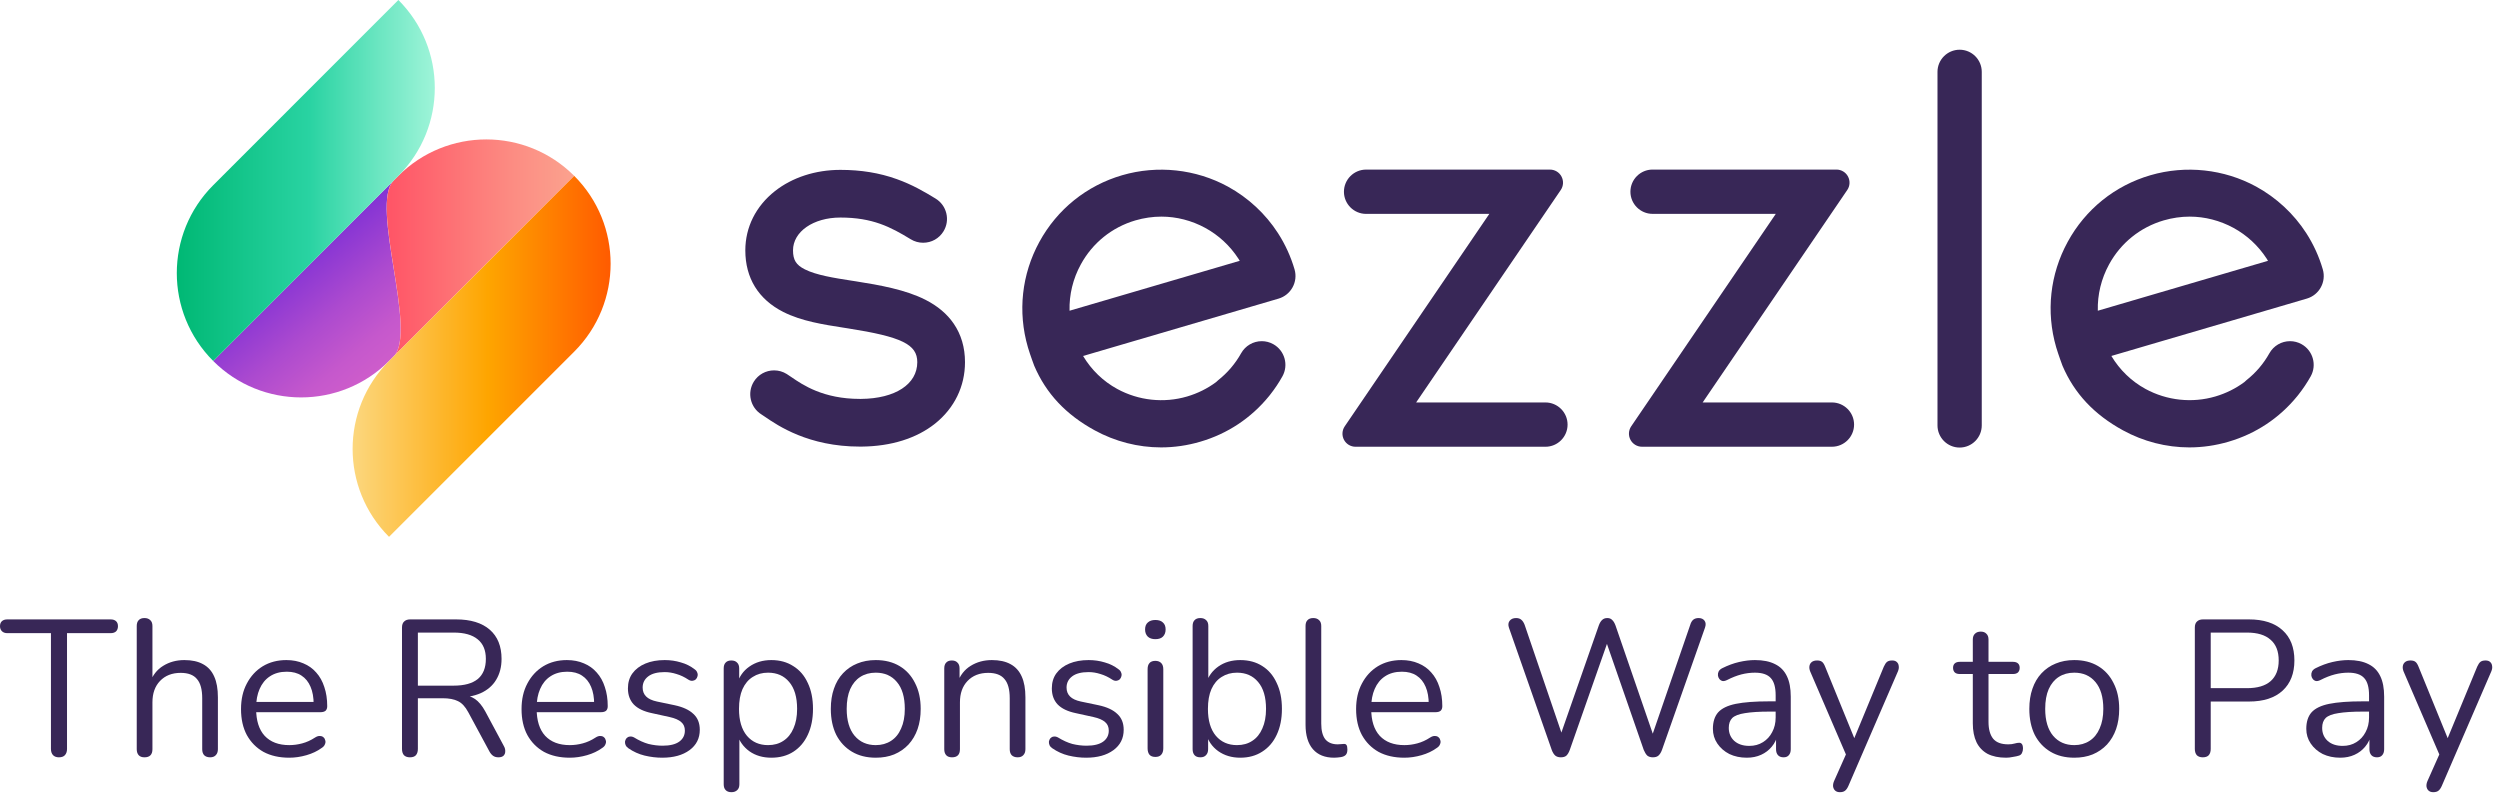
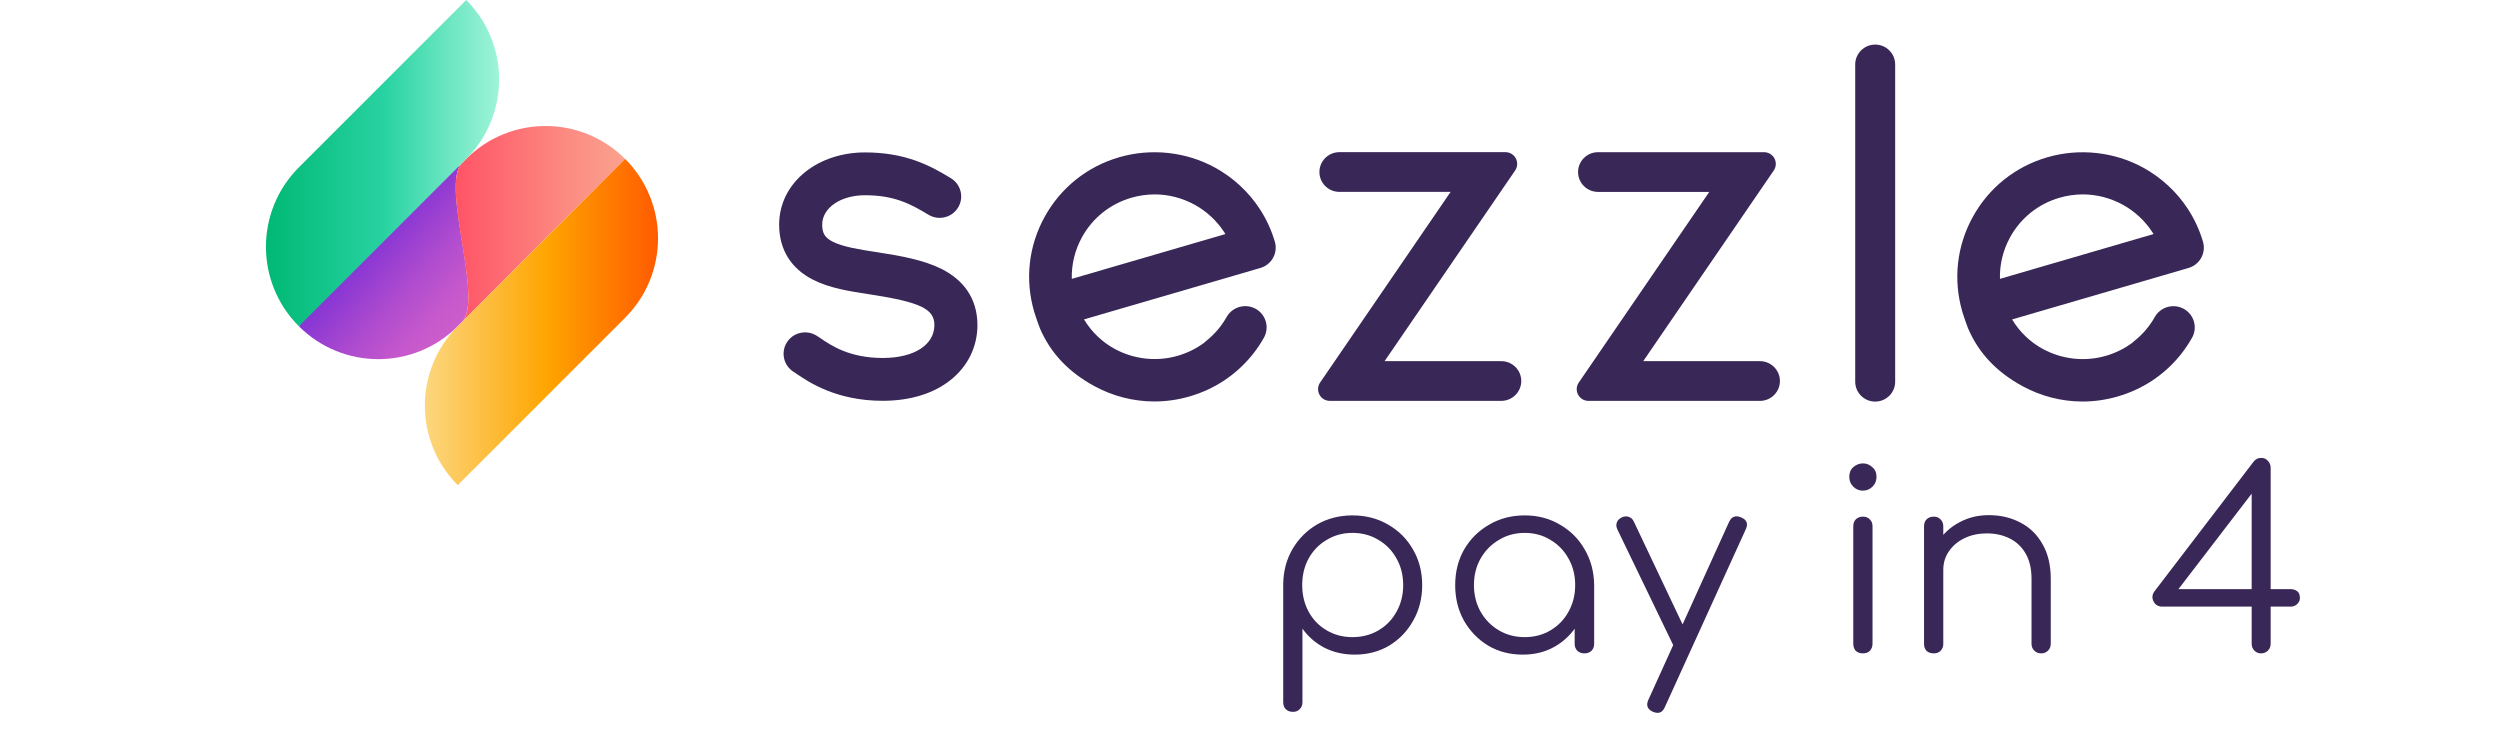
- <svg xmlns="http://www.w3.org/2000/svg" width="233" height="74" viewBox="0 0 233 74" fill="none">
-   <path d="M19.872 33.646C24.397 38.171 31.732 38.171 36.257 33.646L36.691 33.213C38.951 30.952 34.428 19.09 36.691 16.827L19.872 33.646Z" fill="url(#paint0_linear_101_615)" />
-   <path d="M37.128 16.39L36.695 16.823C34.434 19.084 38.957 30.946 36.695 33.207L53.514 16.388C51.251 14.125 48.286 12.994 45.322 12.994C42.355 12.996 39.389 14.127 37.128 16.39Z" fill="url(#paint1_linear_101_615)" />
-   <path d="M19.872 17.26C15.346 21.785 15.346 29.121 19.872 33.644L37.13 16.386C41.655 11.861 41.655 4.525 37.13 0L19.872 17.26Z" fill="url(#paint2_linear_101_615)" />
-   <path d="M36.257 33.646C31.732 38.171 31.732 45.507 36.257 50.032L53.516 32.774C58.041 28.25 58.041 20.913 53.516 16.39L36.257 33.646Z" fill="url(#paint3_linear_101_615)" />
-   <path d="M120.652 25.107C120.303 23.912 119.783 22.774 119.105 21.723C117.946 19.926 116.331 18.426 114.437 17.389C111.445 15.758 107.876 15.373 104.589 16.33C101.271 17.297 98.529 19.505 96.87 22.544C95.219 25.569 94.84 29.055 95.799 32.362L95.809 32.397C96.03 33.135 96.385 34.075 96.391 34.092C97.492 36.669 99.335 38.637 102.025 40.107C103.927 41.148 106.065 41.698 108.209 41.698C109.441 41.698 110.673 41.519 111.87 41.166C114.399 40.428 116.606 38.968 118.273 36.918L118.377 36.787C118.802 36.25 119.187 35.676 119.52 35.078C120.114 34.017 119.733 32.671 118.672 32.078C118.343 31.893 117.972 31.797 117.597 31.797C116.798 31.797 116.06 32.228 115.671 32.926C115.127 33.899 114.405 34.745 113.529 35.439C113.453 35.5 113.382 35.564 113.342 35.61C112.534 36.21 111.623 36.663 110.634 36.954C108.472 37.59 106.115 37.335 104.129 36.252C102.818 35.538 101.722 34.479 100.944 33.177L119.163 27.831C120.323 27.488 120.991 26.269 120.652 25.107ZM108.245 20.189C109.654 20.189 111.066 20.552 112.329 21.24C113.575 21.92 114.642 22.909 115.414 24.1C115.458 24.169 115.501 24.237 115.545 24.307L99.682 28.96C99.642 27.462 100.001 25.976 100.732 24.644C101.825 22.64 103.632 21.184 105.822 20.54C106.621 20.309 107.435 20.189 108.245 20.189Z" fill="#382757" />
-   <path d="M144.036 37.509H131.983L145.462 17.71C145.717 17.334 145.743 16.855 145.532 16.454C145.322 16.053 144.908 15.806 144.455 15.806H127.319C126.182 15.806 125.255 16.733 125.255 17.87C125.255 19.007 126.182 19.934 127.319 19.934H138.805L125.329 39.734C125.074 40.109 125.048 40.59 125.259 40.989C125.47 41.389 125.883 41.637 126.336 41.637H144.036C145.173 41.637 146.098 40.713 146.098 39.573C146.098 38.436 145.173 37.509 144.036 37.509Z" fill="#382757" />
-   <path d="M170.738 37.509H158.687L172.164 17.71C172.419 17.337 172.447 16.855 172.234 16.452C172.023 16.053 171.608 15.804 171.157 15.804H154.019C152.882 15.804 151.955 16.731 151.955 17.868C151.955 19.005 152.88 19.932 154.019 19.932H165.504L152.029 39.732C151.776 40.107 151.748 40.588 151.959 40.988C152.172 41.387 152.583 41.636 153.036 41.636H170.736C171.873 41.636 172.8 40.711 172.8 39.571C172.802 38.436 171.875 37.509 170.738 37.509Z" fill="#382757" />
-   <path d="M182.638 4.634C181.501 4.634 180.574 5.56 180.574 6.698V39.648C180.574 40.785 181.499 41.712 182.638 41.712C183.776 41.712 184.7 40.785 184.7 39.648V6.698C184.7 5.558 183.776 4.634 182.638 4.634Z" fill="#382757" />
-   <path d="M216.485 25.107C216.138 23.914 215.619 22.776 214.941 21.723C213.781 19.926 212.167 18.426 210.273 17.389C207.28 15.758 203.712 15.373 200.424 16.33C197.107 17.297 194.365 19.505 192.708 22.544C191.057 25.569 190.676 29.053 191.635 32.362L191.645 32.397C191.865 33.131 192.22 34.073 192.226 34.092C193.328 36.669 195.171 38.635 197.861 40.107C199.76 41.148 201.901 41.698 204.045 41.698C205.276 41.698 206.508 41.519 207.706 41.166C210.235 40.428 212.441 38.966 214.106 36.92L214.215 36.783C214.64 36.244 215.023 35.672 215.356 35.078C215.95 34.017 215.568 32.671 214.507 32.078C214.178 31.893 213.807 31.797 213.432 31.797C212.634 31.797 211.896 32.228 211.507 32.926C210.961 33.901 210.241 34.745 209.364 35.437C209.286 35.498 209.216 35.564 209.178 35.608C208.369 36.208 207.459 36.661 206.468 36.952C204.308 37.586 201.951 37.333 199.963 36.25C198.651 35.534 197.556 34.475 196.778 33.175L214.997 27.829C216.158 27.488 216.824 26.269 216.485 25.107ZM204.081 20.189C205.489 20.189 206.901 20.552 208.165 21.24C209.411 21.92 210.478 22.909 211.25 24.1C211.294 24.169 211.336 24.237 211.378 24.307L195.516 28.96C195.476 27.462 195.837 25.976 196.565 24.644C197.658 22.64 199.465 21.184 201.658 20.54C202.454 20.309 203.271 20.189 204.081 20.189Z" fill="#382757" />
-   <path d="M88.885 30.162C88.273 29.265 87.389 28.519 86.259 27.944C84.412 27.003 82.017 26.573 79.722 26.212L79.357 26.156C77.744 25.906 76.078 25.645 75.008 25.103C74.198 24.694 73.909 24.231 73.909 23.332C73.909 21.589 75.807 20.275 78.322 20.275C81.325 20.275 83 21.152 84.879 22.299C85.228 22.512 85.629 22.624 86.035 22.624C86.817 22.624 87.527 22.227 87.934 21.561C88.243 21.055 88.337 20.458 88.197 19.88C88.056 19.302 87.701 18.815 87.194 18.506C86.153 17.87 85.016 17.206 83.579 16.693C81.963 16.113 80.244 15.832 78.322 15.832C76.005 15.832 73.839 16.536 72.22 17.814C70.443 19.218 69.464 21.178 69.464 23.334C69.464 25.918 70.688 27.901 73.001 29.073C74.702 29.933 76.722 30.246 78.673 30.549L79.032 30.605C84.041 31.392 85.491 32.096 85.491 33.755C85.491 35.809 83.435 37.152 80.254 37.178H80.139C76.725 37.178 74.81 35.867 73.783 35.163C73.612 35.046 73.466 34.946 73.322 34.856C72.969 34.635 72.561 34.519 72.146 34.519C71.374 34.519 70.668 34.91 70.259 35.564C69.611 36.605 69.928 37.979 70.969 38.627C71.025 38.663 71.113 38.723 71.211 38.789L71.272 38.829C72.491 39.666 75.35 41.623 80.141 41.623H80.294C83.056 41.599 85.429 40.855 87.158 39.473C88.951 38.037 89.938 36.007 89.938 33.755C89.938 32.391 89.585 31.183 88.885 30.162Z" fill="#382757" />
-   <path d="M5.488 70.582C5.259 70.582 5.079 70.516 4.946 70.383C4.814 70.239 4.748 70.046 4.748 69.806V59.01H0.686C0.469 59.01 0.301 58.95 0.181 58.83C0.06 58.709 0 58.553 0 58.36C0 58.156 0.06 57.999 0.181 57.891C0.301 57.782 0.469 57.728 0.686 57.728H10.308C10.525 57.728 10.693 57.782 10.813 57.891C10.934 57.999 10.994 58.156 10.994 58.36C10.994 58.565 10.934 58.727 10.813 58.848C10.693 58.956 10.525 59.01 10.308 59.01H6.246V69.806C6.246 70.046 6.18 70.239 6.048 70.383C5.927 70.516 5.741 70.582 5.488 70.582Z" fill="#382757" />
-   <path d="M13.466 70.582C13.226 70.582 13.045 70.516 12.925 70.383C12.805 70.251 12.744 70.064 12.744 69.824V58.342C12.744 58.101 12.805 57.921 12.925 57.801C13.045 57.668 13.226 57.602 13.466 57.602C13.695 57.602 13.876 57.668 14.008 57.801C14.14 57.921 14.207 58.101 14.207 58.342V63.632H13.972C14.225 62.934 14.634 62.41 15.2 62.061C15.777 61.7 16.439 61.519 17.185 61.519C17.883 61.519 18.461 61.646 18.918 61.898C19.388 62.151 19.737 62.536 19.965 63.054C20.194 63.559 20.308 64.203 20.308 64.986V69.824C20.308 70.064 20.242 70.251 20.11 70.383C19.989 70.516 19.815 70.582 19.586 70.582C19.346 70.582 19.159 70.516 19.027 70.383C18.906 70.251 18.846 70.064 18.846 69.824V65.076C18.846 64.257 18.684 63.662 18.359 63.289C18.046 62.904 17.54 62.711 16.842 62.711C16.036 62.711 15.392 62.964 14.911 63.469C14.441 63.962 14.207 64.624 14.207 65.455V69.824C14.207 70.329 13.96 70.582 13.466 70.582Z" fill="#382757" />
-   <path d="M26.958 70.618C26.032 70.618 25.231 70.437 24.557 70.076C23.895 69.703 23.378 69.18 23.005 68.506C22.644 67.832 22.463 67.025 22.463 66.087C22.463 65.172 22.644 64.378 23.005 63.704C23.366 63.018 23.859 62.482 24.485 62.097C25.123 61.712 25.857 61.519 26.688 61.519C27.277 61.519 27.807 61.622 28.276 61.826C28.745 62.019 29.143 62.302 29.468 62.675C29.805 63.048 30.057 63.499 30.226 64.029C30.406 64.558 30.497 65.154 30.497 65.816C30.497 66.008 30.442 66.153 30.334 66.249C30.226 66.334 30.069 66.376 29.865 66.376H23.582V65.419H29.522L29.233 65.653C29.233 65.004 29.137 64.456 28.944 64.011C28.752 63.553 28.469 63.204 28.096 62.964C27.735 62.723 27.277 62.603 26.724 62.603C26.11 62.603 25.586 62.747 25.153 63.036C24.732 63.313 24.413 63.704 24.196 64.209C23.98 64.703 23.871 65.28 23.871 65.942V66.051C23.871 67.158 24.136 68 24.666 68.578C25.207 69.156 25.971 69.445 26.958 69.445C27.367 69.445 27.771 69.39 28.168 69.282C28.577 69.174 28.974 68.993 29.359 68.74C29.528 68.632 29.678 68.584 29.811 68.596C29.955 68.596 30.069 68.638 30.154 68.722C30.238 68.795 30.292 68.891 30.316 69.011C30.352 69.12 30.34 69.24 30.28 69.372C30.232 69.505 30.13 69.619 29.973 69.715C29.576 70.004 29.107 70.227 28.565 70.383C28.023 70.54 27.488 70.618 26.958 70.618Z" fill="#382757" />
-   <path d="M38.206 70.582C37.965 70.582 37.779 70.516 37.646 70.383C37.526 70.239 37.466 70.046 37.466 69.806V58.487C37.466 58.234 37.532 58.047 37.664 57.927C37.797 57.795 37.983 57.728 38.224 57.728H42.502C43.862 57.728 44.909 58.047 45.644 58.685C46.378 59.323 46.745 60.232 46.745 61.411C46.745 62.157 46.576 62.807 46.239 63.361C45.914 63.902 45.433 64.318 44.795 64.606C44.157 64.883 43.393 65.022 42.502 65.022L42.683 64.787H43.044C43.513 64.787 43.922 64.907 44.272 65.148C44.62 65.389 44.939 65.774 45.228 66.303L46.961 69.535C47.058 69.703 47.1 69.872 47.088 70.04C47.088 70.197 47.033 70.329 46.925 70.437C46.817 70.534 46.66 70.582 46.456 70.582C46.251 70.582 46.083 70.534 45.95 70.437C45.818 70.341 45.704 70.203 45.607 70.022L43.64 66.376C43.363 65.858 43.044 65.515 42.683 65.347C42.322 65.166 41.846 65.076 41.257 65.076H38.946V69.806C38.946 70.046 38.886 70.239 38.765 70.383C38.645 70.516 38.459 70.582 38.206 70.582ZM38.946 63.902H42.286C43.273 63.902 44.019 63.698 44.524 63.289C45.03 62.867 45.282 62.242 45.282 61.411C45.282 60.605 45.03 59.997 44.524 59.588C44.019 59.167 43.273 58.956 42.286 58.956H38.946V63.902Z" fill="#382757" />
-   <path d="M53.103 70.618C52.176 70.618 51.376 70.437 50.702 70.076C50.04 69.703 49.522 69.18 49.149 68.506C48.788 67.832 48.608 67.025 48.608 66.087C48.608 65.172 48.788 64.378 49.149 63.704C49.51 63.018 50.004 62.482 50.63 62.097C51.267 61.712 52.002 61.519 52.832 61.519C53.422 61.519 53.951 61.622 54.421 61.826C54.89 62.019 55.287 62.302 55.612 62.675C55.949 63.048 56.202 63.499 56.37 64.029C56.551 64.558 56.641 65.154 56.641 65.816C56.641 66.008 56.587 66.153 56.479 66.249C56.37 66.334 56.214 66.376 56.009 66.376H49.727V65.419H55.666L55.377 65.653C55.377 65.004 55.281 64.456 55.089 64.011C54.896 63.553 54.613 63.204 54.24 62.964C53.879 62.723 53.422 62.603 52.868 62.603C52.254 62.603 51.731 62.747 51.298 63.036C50.876 63.313 50.557 63.704 50.341 64.209C50.124 64.703 50.016 65.28 50.016 65.942V66.051C50.016 67.158 50.281 68 50.81 68.578C51.352 69.156 52.116 69.445 53.103 69.445C53.512 69.445 53.915 69.39 54.312 69.282C54.722 69.174 55.119 68.993 55.504 68.74C55.672 68.632 55.823 68.584 55.955 68.596C56.1 68.596 56.214 68.638 56.298 68.722C56.383 68.795 56.437 68.891 56.461 69.011C56.497 69.12 56.485 69.24 56.425 69.372C56.376 69.505 56.274 69.619 56.118 69.715C55.721 70.004 55.251 70.227 54.71 70.383C54.168 70.54 53.632 70.618 53.103 70.618Z" fill="#382757" />
-   <path d="M61.718 70.618C61.176 70.618 60.629 70.552 60.075 70.419C59.534 70.287 59.028 70.058 58.559 69.733C58.438 69.649 58.354 69.553 58.306 69.445C58.258 69.324 58.24 69.21 58.252 69.102C58.276 68.981 58.324 68.879 58.396 68.795C58.481 68.71 58.577 68.662 58.685 68.65C58.806 68.626 58.938 68.65 59.082 68.722C59.552 69.011 60.003 69.216 60.436 69.336C60.882 69.445 61.321 69.499 61.754 69.499C62.44 69.499 62.958 69.372 63.307 69.12C63.656 68.867 63.83 68.524 63.83 68.091C63.83 67.754 63.716 67.489 63.487 67.296C63.259 67.092 62.898 66.935 62.404 66.827L60.761 66.466C60.003 66.309 59.437 66.039 59.064 65.653C58.703 65.268 58.523 64.769 58.523 64.155C58.523 63.614 58.661 63.15 58.938 62.765C59.227 62.368 59.63 62.061 60.148 61.844C60.665 61.628 61.267 61.519 61.953 61.519C62.482 61.519 62.982 61.592 63.451 61.736C63.933 61.868 64.366 62.085 64.751 62.386C64.871 62.47 64.95 62.572 64.986 62.693C65.034 62.801 65.04 62.916 65.004 63.036C64.98 63.144 64.925 63.24 64.841 63.325C64.757 63.397 64.655 63.439 64.534 63.451C64.414 63.463 64.288 63.427 64.155 63.343C63.794 63.102 63.427 62.928 63.054 62.819C62.681 62.699 62.314 62.639 61.953 62.639C61.279 62.639 60.767 62.771 60.418 63.036C60.069 63.301 59.895 63.65 59.895 64.083C59.895 64.42 60.003 64.697 60.22 64.913C60.436 65.13 60.773 65.286 61.231 65.383L62.873 65.726C63.656 65.894 64.239 66.165 64.625 66.538C65.022 66.899 65.22 67.392 65.22 68.018C65.22 68.813 64.901 69.445 64.263 69.914C63.626 70.383 62.777 70.618 61.718 70.618Z" fill="#382757" />
-   <path d="M68.171 73.831C67.93 73.831 67.75 73.765 67.629 73.633C67.509 73.512 67.449 73.332 67.449 73.091V62.296C67.449 62.055 67.509 61.874 67.629 61.754C67.75 61.622 67.924 61.556 68.153 61.556C68.394 61.556 68.574 61.622 68.695 61.754C68.827 61.874 68.893 62.055 68.893 62.296V64.011L68.695 63.758C68.887 63.072 69.266 62.53 69.832 62.133C70.409 61.724 71.096 61.519 71.89 61.519C72.672 61.519 73.352 61.706 73.93 62.079C74.519 62.44 74.971 62.964 75.284 63.65C75.609 64.324 75.771 65.13 75.771 66.069C75.771 66.995 75.609 67.802 75.284 68.488C74.971 69.162 74.525 69.685 73.948 70.058C73.37 70.431 72.684 70.618 71.89 70.618C71.096 70.618 70.415 70.419 69.85 70.022C69.284 69.613 68.899 69.071 68.695 68.397H68.911V73.091C68.911 73.332 68.845 73.512 68.713 73.633C68.58 73.765 68.4 73.831 68.171 73.831ZM71.583 69.445C72.136 69.445 72.612 69.312 73.009 69.047C73.418 68.783 73.731 68.397 73.948 67.892C74.177 67.386 74.291 66.779 74.291 66.069C74.291 64.974 74.044 64.137 73.551 63.559C73.069 62.982 72.413 62.693 71.583 62.693C71.041 62.693 70.566 62.825 70.157 63.09C69.748 63.343 69.429 63.722 69.2 64.227C68.983 64.721 68.875 65.335 68.875 66.069C68.875 67.152 69.122 67.988 69.615 68.578C70.109 69.156 70.764 69.445 71.583 69.445Z" fill="#382757" />
-   <path d="M81.62 70.618C80.766 70.618 80.026 70.431 79.4 70.058C78.774 69.685 78.287 69.162 77.938 68.488C77.601 67.802 77.432 66.995 77.432 66.069C77.432 65.371 77.528 64.745 77.721 64.191C77.913 63.626 78.196 63.144 78.569 62.747C78.942 62.35 79.382 62.049 79.887 61.844C80.405 61.628 80.982 61.519 81.62 61.519C82.475 61.519 83.215 61.706 83.841 62.079C84.467 62.452 84.948 62.982 85.285 63.668C85.634 64.342 85.808 65.142 85.808 66.069C85.808 66.767 85.712 67.392 85.52 67.946C85.327 68.5 85.044 68.981 84.671 69.39C84.298 69.787 83.853 70.094 83.335 70.311C82.83 70.516 82.258 70.618 81.62 70.618ZM81.62 69.445C82.162 69.445 82.637 69.312 83.046 69.047C83.456 68.783 83.769 68.397 83.985 67.892C84.214 67.386 84.328 66.779 84.328 66.069C84.328 64.974 84.082 64.137 83.588 63.559C83.107 62.982 82.451 62.693 81.62 62.693C81.067 62.693 80.585 62.825 80.176 63.09C79.779 63.343 79.466 63.722 79.237 64.227C79.021 64.721 78.912 65.335 78.912 66.069C78.912 67.152 79.159 67.988 79.653 68.578C80.146 69.156 80.802 69.445 81.62 69.445Z" fill="#382757" />
-   <path d="M88.727 70.582C88.486 70.582 88.306 70.516 88.185 70.383C88.065 70.251 88.005 70.064 88.005 69.824V62.296C88.005 62.055 88.065 61.874 88.185 61.754C88.306 61.622 88.48 61.556 88.709 61.556C88.938 61.556 89.112 61.622 89.233 61.754C89.365 61.874 89.431 62.055 89.431 62.296V63.848L89.233 63.632C89.485 62.934 89.894 62.41 90.46 62.061C91.038 61.7 91.7 61.519 92.446 61.519C93.144 61.519 93.722 61.646 94.179 61.898C94.648 62.151 94.997 62.536 95.226 63.054C95.455 63.559 95.569 64.203 95.569 64.986V69.824C95.569 70.064 95.503 70.251 95.37 70.383C95.25 70.516 95.076 70.582 94.847 70.582C94.606 70.582 94.42 70.516 94.287 70.383C94.167 70.251 94.107 70.064 94.107 69.824V65.076C94.107 64.257 93.944 63.662 93.619 63.289C93.306 62.904 92.801 62.711 92.103 62.711C91.296 62.711 90.653 62.964 90.171 63.469C89.702 63.962 89.467 64.624 89.467 65.455V69.824C89.467 70.329 89.22 70.582 88.727 70.582Z" fill="#382757" />
-   <path d="M101.226 70.618C100.684 70.618 100.137 70.552 99.583 70.419C99.041 70.287 98.536 70.058 98.067 69.733C97.946 69.649 97.862 69.553 97.814 69.445C97.766 69.324 97.748 69.21 97.76 69.102C97.784 68.981 97.832 68.879 97.904 68.795C97.989 68.71 98.085 68.662 98.193 68.65C98.313 68.626 98.446 68.65 98.59 68.722C99.06 69.011 99.511 69.216 99.944 69.336C100.389 69.445 100.829 69.499 101.262 69.499C101.948 69.499 102.466 69.372 102.815 69.12C103.164 68.867 103.338 68.524 103.338 68.091C103.338 67.754 103.224 67.489 102.995 67.296C102.766 67.092 102.405 66.935 101.912 66.827L100.269 66.466C99.511 66.309 98.945 66.039 98.572 65.653C98.211 65.268 98.031 64.769 98.031 64.155C98.031 63.614 98.169 63.15 98.446 62.765C98.735 62.368 99.138 62.061 99.655 61.844C100.173 61.628 100.775 61.519 101.461 61.519C101.99 61.519 102.49 61.592 102.959 61.736C103.44 61.868 103.874 62.085 104.259 62.386C104.379 62.47 104.457 62.572 104.493 62.693C104.542 62.801 104.548 62.916 104.511 63.036C104.487 63.144 104.433 63.24 104.349 63.325C104.265 63.397 104.162 63.439 104.042 63.451C103.922 63.463 103.795 63.427 103.663 63.343C103.302 63.102 102.935 62.928 102.562 62.819C102.189 62.699 101.822 62.639 101.461 62.639C100.787 62.639 100.275 62.771 99.926 63.036C99.577 63.301 99.403 63.65 99.403 64.083C99.403 64.42 99.511 64.697 99.728 64.913C99.944 65.13 100.281 65.286 100.738 65.383L102.381 65.726C103.164 65.894 103.747 66.165 104.132 66.538C104.53 66.899 104.728 67.392 104.728 68.018C104.728 68.813 104.409 69.445 103.771 69.914C103.133 70.383 102.285 70.618 101.226 70.618Z" fill="#382757" />
-   <path d="M107.679 70.546C107.438 70.546 107.258 70.48 107.137 70.347C107.017 70.203 106.957 70.004 106.957 69.751V62.368C106.957 62.115 107.017 61.923 107.137 61.79C107.258 61.658 107.438 61.592 107.679 61.592C107.907 61.592 108.088 61.658 108.22 61.79C108.353 61.923 108.419 62.115 108.419 62.368V69.751C108.419 70.004 108.353 70.203 108.22 70.347C108.1 70.48 107.919 70.546 107.679 70.546ZM107.679 59.57C107.378 59.57 107.143 59.492 106.975 59.335C106.806 59.167 106.722 58.944 106.722 58.667C106.722 58.378 106.806 58.162 106.975 58.017C107.143 57.861 107.378 57.782 107.679 57.782C107.992 57.782 108.226 57.861 108.383 58.017C108.551 58.162 108.636 58.378 108.636 58.667C108.636 58.944 108.551 59.167 108.383 59.335C108.226 59.492 107.992 59.57 107.679 59.57Z" fill="#382757" />
-   <path d="M115.593 70.618C114.799 70.618 114.113 70.413 113.535 70.004C112.97 69.595 112.591 69.047 112.398 68.361L112.597 68.163V69.824C112.597 70.064 112.531 70.251 112.398 70.383C112.278 70.516 112.103 70.582 111.875 70.582C111.634 70.582 111.453 70.516 111.333 70.383C111.213 70.251 111.152 70.064 111.152 69.824V58.342C111.152 58.101 111.213 57.921 111.333 57.801C111.453 57.668 111.634 57.602 111.875 57.602C112.103 57.602 112.284 57.668 112.416 57.801C112.549 57.921 112.615 58.101 112.615 58.342V63.722H112.398C112.603 63.048 112.988 62.512 113.553 62.115C114.119 61.718 114.799 61.519 115.593 61.519C116.388 61.519 117.074 61.706 117.651 62.079C118.229 62.44 118.674 62.964 118.987 63.65C119.312 64.324 119.475 65.13 119.475 66.069C119.475 66.995 119.312 67.802 118.987 68.488C118.674 69.162 118.223 69.685 117.633 70.058C117.056 70.431 116.376 70.618 115.593 70.618ZM115.287 69.445C115.84 69.445 116.316 69.312 116.713 69.047C117.122 68.783 117.435 68.397 117.651 67.892C117.88 67.386 117.994 66.779 117.994 66.069C117.994 64.974 117.748 64.137 117.254 63.559C116.773 62.982 116.117 62.693 115.287 62.693C114.745 62.693 114.27 62.825 113.86 63.09C113.451 63.343 113.132 63.722 112.904 64.227C112.687 64.721 112.579 65.335 112.579 66.069C112.579 67.152 112.825 67.988 113.319 68.578C113.812 69.156 114.468 69.445 115.287 69.445Z" fill="#382757" />
-   <path d="M124.349 70.618C123.483 70.618 122.821 70.353 122.363 69.824C121.906 69.294 121.677 68.536 121.677 67.549V58.342C121.677 58.101 121.737 57.921 121.858 57.801C121.978 57.668 122.159 57.602 122.399 57.602C122.628 57.602 122.809 57.668 122.941 57.801C123.073 57.921 123.14 58.101 123.14 58.342V67.441C123.14 68.091 123.266 68.578 123.519 68.903C123.783 69.216 124.169 69.372 124.674 69.372C124.782 69.372 124.879 69.366 124.963 69.354C125.047 69.342 125.131 69.336 125.216 69.336C125.348 69.324 125.438 69.354 125.486 69.427C125.547 69.499 125.577 69.643 125.577 69.86C125.577 70.076 125.529 70.239 125.432 70.347C125.336 70.456 125.18 70.528 124.963 70.564C124.867 70.576 124.764 70.588 124.656 70.6C124.548 70.612 124.445 70.618 124.349 70.618Z" fill="#382757" />
-   <path d="M130.884 70.618C129.958 70.618 129.157 70.437 128.483 70.076C127.822 69.703 127.304 69.18 126.931 68.506C126.57 67.832 126.389 67.025 126.389 66.087C126.389 65.172 126.57 64.378 126.931 63.704C127.292 63.018 127.785 62.482 128.411 62.097C129.049 61.712 129.783 61.519 130.614 61.519C131.203 61.519 131.733 61.622 132.202 61.826C132.672 62.019 133.069 62.302 133.394 62.675C133.731 63.048 133.983 63.499 134.152 64.029C134.333 64.558 134.423 65.154 134.423 65.816C134.423 66.008 134.369 66.153 134.26 66.249C134.152 66.334 133.996 66.376 133.791 66.376H127.509V65.419H133.448L133.159 65.653C133.159 65.004 133.063 64.456 132.87 64.011C132.678 63.553 132.395 63.204 132.022 62.964C131.661 62.723 131.203 62.603 130.65 62.603C130.036 62.603 129.512 62.747 129.079 63.036C128.658 63.313 128.339 63.704 128.122 64.209C127.906 64.703 127.797 65.28 127.797 65.942V66.051C127.797 67.158 128.062 68 128.592 68.578C129.133 69.156 129.898 69.445 130.884 69.445C131.294 69.445 131.697 69.39 132.094 69.282C132.503 69.174 132.9 68.993 133.285 68.74C133.454 68.632 133.604 68.584 133.737 68.596C133.881 68.596 133.996 68.638 134.08 68.722C134.164 68.795 134.218 68.891 134.242 69.011C134.278 69.12 134.266 69.24 134.206 69.372C134.158 69.505 134.056 69.619 133.899 69.715C133.502 70.004 133.033 70.227 132.491 70.383C131.95 70.54 131.414 70.618 130.884 70.618Z" fill="#382757" />
-   <path d="M145.472 70.582C145.255 70.582 145.081 70.528 144.948 70.419C144.816 70.299 144.707 70.124 144.623 69.896L140.634 58.505C140.549 58.252 140.567 58.041 140.688 57.873C140.82 57.692 141.025 57.602 141.302 57.602C141.506 57.602 141.669 57.656 141.789 57.764C141.909 57.861 142.012 58.017 142.096 58.234L145.833 69.192H145.201L149.01 58.288C149.094 58.059 149.197 57.891 149.317 57.782C149.437 57.662 149.6 57.602 149.804 57.602C149.997 57.602 150.147 57.662 150.256 57.782C150.376 57.891 150.478 58.059 150.563 58.288L154.318 69.192H153.758L157.531 58.234C157.591 58.029 157.681 57.873 157.802 57.764C157.934 57.656 158.103 57.602 158.307 57.602C158.56 57.602 158.746 57.686 158.867 57.855C158.987 58.023 158.999 58.24 158.903 58.505L154.895 69.896C154.811 70.124 154.703 70.299 154.57 70.419C154.45 70.528 154.275 70.582 154.047 70.582C153.83 70.582 153.656 70.528 153.523 70.419C153.403 70.299 153.295 70.124 153.198 69.896L149.57 59.443H149.967L146.302 69.896C146.218 70.124 146.116 70.299 145.995 70.419C145.875 70.528 145.7 70.582 145.472 70.582Z" fill="#382757" />
-   <path d="M162.801 70.618C162.2 70.618 161.658 70.504 161.177 70.275C160.707 70.034 160.334 69.709 160.057 69.3C159.78 68.891 159.642 68.434 159.642 67.928C159.642 67.278 159.805 66.767 160.129 66.394C160.466 66.02 161.014 65.756 161.772 65.599C162.543 65.443 163.59 65.365 164.913 65.365H165.726V66.321H164.932C163.957 66.321 163.186 66.37 162.621 66.466C162.067 66.55 161.676 66.701 161.447 66.917C161.231 67.134 161.122 67.441 161.122 67.838C161.122 68.331 161.291 68.734 161.628 69.047C161.977 69.36 162.446 69.517 163.036 69.517C163.517 69.517 163.939 69.402 164.3 69.174C164.673 68.945 164.962 68.632 165.166 68.235C165.383 67.838 165.491 67.38 165.491 66.863V64.805C165.491 64.059 165.341 63.523 165.04 63.198C164.739 62.861 164.245 62.693 163.559 62.693C163.138 62.693 162.717 62.747 162.296 62.855C161.875 62.964 161.429 63.138 160.96 63.379C160.791 63.463 160.647 63.493 160.527 63.469C160.406 63.433 160.31 63.367 160.238 63.27C160.166 63.174 160.123 63.066 160.111 62.946C160.099 62.813 160.123 62.687 160.184 62.566C160.256 62.446 160.364 62.35 160.509 62.278C161.038 62.013 161.562 61.82 162.079 61.7C162.597 61.58 163.09 61.519 163.559 61.519C164.318 61.519 164.944 61.646 165.437 61.898C165.93 62.139 166.297 62.512 166.538 63.018C166.779 63.511 166.899 64.149 166.899 64.931V69.824C166.899 70.064 166.839 70.251 166.719 70.383C166.61 70.516 166.448 70.582 166.231 70.582C166.003 70.582 165.828 70.516 165.708 70.383C165.587 70.251 165.527 70.064 165.527 69.824V68.415H165.69C165.593 68.873 165.407 69.264 165.13 69.589C164.865 69.914 164.534 70.167 164.137 70.347C163.74 70.528 163.295 70.618 162.801 70.618Z" fill="#382757" />
-   <path d="M171.474 73.831C171.293 73.831 171.149 73.783 171.04 73.687C170.932 73.591 170.866 73.458 170.842 73.29C170.83 73.133 170.86 72.971 170.932 72.802L172.178 70.004V70.636L168.712 62.584C168.639 62.404 168.615 62.236 168.639 62.079C168.663 61.923 168.736 61.796 168.856 61.7C168.976 61.604 169.145 61.556 169.361 61.556C169.554 61.556 169.704 61.598 169.813 61.682C169.921 61.766 170.017 61.917 170.102 62.133L173.062 69.39H172.575L175.572 62.133C175.668 61.917 175.77 61.766 175.878 61.682C175.987 61.598 176.143 61.556 176.348 61.556C176.54 61.556 176.685 61.604 176.781 61.7C176.889 61.796 176.95 61.923 176.962 62.079C176.986 62.224 176.962 62.386 176.889 62.566L172.268 73.254C172.172 73.47 172.063 73.621 171.943 73.705C171.835 73.789 171.678 73.831 171.474 73.831Z" fill="#382757" />
-   <path d="M186.972 70.618C186.286 70.618 185.708 70.498 185.238 70.257C184.781 70.004 184.438 69.643 184.209 69.174C183.981 68.692 183.866 68.109 183.866 67.423V62.819H182.657C182.452 62.819 182.296 62.771 182.188 62.675C182.079 62.566 182.025 62.422 182.025 62.242C182.025 62.061 182.079 61.923 182.188 61.826C182.296 61.73 182.452 61.682 182.657 61.682H183.866V59.606C183.866 59.365 183.933 59.185 184.065 59.064C184.197 58.932 184.378 58.866 184.607 58.866C184.835 58.866 185.01 58.932 185.13 59.064C185.263 59.185 185.329 59.365 185.329 59.606V61.682H187.603C187.808 61.682 187.964 61.73 188.073 61.826C188.181 61.923 188.235 62.061 188.235 62.242C188.235 62.422 188.181 62.566 188.073 62.675C187.964 62.771 187.808 62.819 187.603 62.819H185.329V67.278C185.329 67.964 185.473 68.488 185.762 68.849C186.051 69.198 186.52 69.372 187.17 69.372C187.399 69.372 187.591 69.348 187.748 69.3C187.916 69.252 188.055 69.228 188.163 69.228C188.271 69.216 188.362 69.252 188.434 69.336C188.506 69.421 188.542 69.565 188.542 69.769C188.542 69.914 188.512 70.046 188.452 70.167C188.404 70.287 188.313 70.371 188.181 70.419C188.037 70.468 187.844 70.51 187.603 70.546C187.375 70.594 187.164 70.618 186.972 70.618Z" fill="#382757" />
-   <path d="M193.321 70.618C192.467 70.618 191.726 70.431 191.101 70.058C190.475 69.685 189.987 69.162 189.638 68.488C189.301 67.802 189.133 66.995 189.133 66.069C189.133 65.371 189.229 64.745 189.422 64.191C189.614 63.626 189.897 63.144 190.27 62.747C190.643 62.35 191.083 62.049 191.588 61.844C192.106 61.628 192.683 61.519 193.321 61.519C194.176 61.519 194.916 61.706 195.542 62.079C196.167 62.452 196.649 62.982 196.986 63.668C197.335 64.342 197.509 65.142 197.509 66.069C197.509 66.767 197.413 67.392 197.221 67.946C197.028 68.5 196.745 68.981 196.372 69.39C195.999 69.787 195.554 70.094 195.036 70.311C194.531 70.516 193.959 70.618 193.321 70.618ZM193.321 69.445C193.863 69.445 194.338 69.312 194.747 69.047C195.156 68.783 195.469 68.397 195.686 67.892C195.915 67.386 196.029 66.779 196.029 66.069C196.029 64.974 195.782 64.137 195.289 63.559C194.807 62.982 194.152 62.693 193.321 62.693C192.768 62.693 192.286 62.825 191.877 63.09C191.48 63.343 191.167 63.722 190.938 64.227C190.722 64.721 190.613 65.335 190.613 66.069C190.613 67.152 190.86 67.988 191.353 68.578C191.847 69.156 192.503 69.445 193.321 69.445Z" fill="#382757" />
-   <path d="M205.299 70.582C205.058 70.582 204.871 70.516 204.739 70.383C204.619 70.239 204.558 70.046 204.558 69.806V58.487C204.558 58.234 204.625 58.047 204.757 57.927C204.889 57.795 205.076 57.728 205.317 57.728H209.595C210.955 57.728 212.002 58.065 212.736 58.739C213.47 59.401 213.838 60.34 213.838 61.556C213.838 62.759 213.47 63.698 212.736 64.372C212.002 65.046 210.955 65.383 209.595 65.383H206.039V69.806C206.039 70.046 205.979 70.239 205.858 70.383C205.738 70.516 205.551 70.582 205.299 70.582ZM206.039 64.137H209.415C210.39 64.137 211.124 63.92 211.617 63.487C212.123 63.042 212.375 62.398 212.375 61.556C212.375 60.701 212.123 60.057 211.617 59.624C211.124 59.179 210.39 58.956 209.415 58.956H206.039V64.137Z" fill="#382757" />
-   <path d="M218.105 70.618C217.503 70.618 216.962 70.504 216.48 70.275C216.011 70.034 215.638 69.709 215.361 69.3C215.084 68.891 214.946 68.434 214.946 67.928C214.946 67.278 215.108 66.767 215.433 66.394C215.77 66.02 216.318 65.756 217.076 65.599C217.846 65.443 218.893 65.365 220.217 65.365H221.03V66.321H220.235C219.261 66.321 218.49 66.37 217.925 66.466C217.371 66.55 216.98 66.701 216.751 66.917C216.535 67.134 216.426 67.441 216.426 67.838C216.426 68.331 216.595 68.734 216.932 69.047C217.281 69.36 217.75 69.517 218.34 69.517C218.821 69.517 219.242 69.402 219.604 69.174C219.977 68.945 220.265 68.632 220.47 68.235C220.687 67.838 220.795 67.38 220.795 66.863V64.805C220.795 64.059 220.645 63.523 220.344 63.198C220.043 62.861 219.549 62.693 218.863 62.693C218.442 62.693 218.021 62.747 217.6 62.855C217.178 62.964 216.733 63.138 216.264 63.379C216.095 63.463 215.951 63.493 215.831 63.469C215.71 63.433 215.614 63.367 215.542 63.27C215.469 63.174 215.427 63.066 215.415 62.946C215.403 62.813 215.427 62.687 215.488 62.566C215.56 62.446 215.668 62.35 215.812 62.278C216.342 62.013 216.866 61.82 217.383 61.7C217.901 61.58 218.394 61.519 218.863 61.519C219.622 61.519 220.247 61.646 220.741 61.898C221.234 62.139 221.601 62.512 221.842 63.018C222.083 63.511 222.203 64.149 222.203 64.931V69.824C222.203 70.064 222.143 70.251 222.023 70.383C221.914 70.516 221.752 70.582 221.535 70.582C221.307 70.582 221.132 70.516 221.012 70.383C220.891 70.251 220.831 70.064 220.831 69.824V68.415H220.994C220.897 68.873 220.711 69.264 220.434 69.589C220.169 69.914 219.838 70.167 219.441 70.347C219.044 70.528 218.599 70.618 218.105 70.618Z" fill="#382757" />
-   <path d="M226.777 73.831C226.597 73.831 226.453 73.783 226.344 73.687C226.236 73.591 226.17 73.458 226.146 73.29C226.134 73.133 226.164 72.971 226.236 72.802L227.482 70.004V70.636L224.015 62.584C223.943 62.404 223.919 62.236 223.943 62.079C223.967 61.923 224.04 61.796 224.16 61.7C224.28 61.604 224.449 61.556 224.665 61.556C224.858 61.556 225.008 61.598 225.117 61.682C225.225 61.766 225.321 61.917 225.406 62.133L228.366 69.39H227.879L230.875 62.133C230.972 61.917 231.074 61.766 231.182 61.682C231.291 61.598 231.447 61.556 231.652 61.556C231.844 61.556 231.989 61.604 232.085 61.7C232.193 61.796 232.253 61.923 232.266 62.079C232.29 62.224 232.266 62.386 232.193 62.566L227.572 73.254C227.476 73.47 227.367 73.621 227.247 73.705C227.139 73.789 226.982 73.831 226.777 73.831Z" fill="#382757" />
+ <svg xmlns="http://www.w3.org/2000/svg" width="247" height="74" viewBox="0 0 247 94" fill="none">
+   <path d="M4.125 40.657C9.625 46.126 18.541 46.126 24.041 40.657L24.569 40.133C27.317 37.401 21.817 23.064 24.569 20.332L4.125 40.657Z" fill="url(#paint0_linear_48_218)" />
+   <path d="M4.13 40.944C9.637 46.451 18.564 46.451 24.071 40.944L24.599 40.416C27.351 37.664 21.844 23.227 24.599 20.475L4.13 40.944Z" fill="url(#paint1_linear_48_218)" />
+   <path d="M25.13 19.944L24.602 20.472C21.85 23.224 27.354 37.661 24.602 40.413L45.071 19.944C42.316 17.192 38.71 15.816 35.1 15.816C31.491 15.813 27.882 17.192 25.13 19.944" fill="url(#paint2_linear_48_218)" />
+   <path d="M4.13 21.003C-1.377 26.51 -1.377 35.437 4.13 40.944L25.133 19.941C30.64 14.434 30.64 5.507 25.133 0L4.13 21.003Z" fill="url(#paint3_linear_48_218)" />
+   <path d="M24.071 40.944C18.564 46.451 18.564 55.378 24.071 60.885L45.074 39.882C50.581 34.375 50.581 25.448 45.074 19.941L24.071 40.944Z" fill="url(#paint4_linear_48_218)" />
+   <path fill-rule="evenodd" clip-rule="evenodd" d="M124.74 26.249C125.566 27.518 126.196 28.896 126.62 30.339C127.031 31.741 126.221 33.217 124.81 33.629L102.666 40.085C103.614 41.654 104.946 42.936 106.539 43.799C108.956 45.108 111.82 45.414 114.447 44.647C115.647 44.296 116.756 43.751 117.737 43.024C117.783 42.969 117.871 42.89 117.963 42.818C119.029 41.981 119.907 40.957 120.568 39.782C121.041 38.94 121.936 38.419 122.908 38.419C123.365 38.419 123.816 38.537 124.216 38.758C125.505 39.476 125.968 41.103 125.246 42.384C124.84 43.108 124.374 43.802 123.856 44.45L123.728 44.608C121.702 47.086 119.02 48.849 115.946 49.743C114.492 50.17 112.996 50.386 111.497 50.386C108.889 50.386 106.289 49.722 103.98 48.465C100.71 46.689 98.467 44.311 97.13 41.197C97.121 41.178 96.691 40.039 96.423 39.149L96.41 39.109C95.243 35.11 95.707 30.899 97.712 27.242C99.729 23.567 103.059 20.901 107.094 19.732C111.089 18.575 115.431 19.038 119.066 21.01C121.37 22.265 123.329 24.076 124.74 26.249ZM116.504 25.667C114.968 24.837 113.252 24.398 111.54 24.398C110.556 24.398 109.565 24.54 108.596 24.822C105.933 25.6 103.736 27.36 102.407 29.781C101.524 31.39 101.085 33.189 101.134 34.998L120.413 29.375C120.375 29.313 120.336 29.251 120.297 29.19C120.283 29.168 120.268 29.146 120.255 29.124C119.316 27.685 118.018 26.488 116.504 25.667Z" fill="#382757" />
+   <path d="M155.041 45.326H140.39L156.775 21.398C157.085 20.947 157.116 20.365 156.86 19.88C156.604 19.395 156.101 19.096 155.55 19.096H134.719C133.336 19.096 132.212 20.213 132.212 21.589C132.212 22.964 133.336 24.082 134.719 24.082H148.678L132.3 48.01C131.989 48.465 131.959 49.046 132.215 49.528C132.471 50.013 132.973 50.31 133.525 50.31H155.038C156.421 50.31 157.545 49.192 157.545 47.816C157.549 46.447 156.424 45.326 155.041 45.326Z" fill="#382757" />
+   <path d="M187.499 45.326H172.851L189.233 21.398C189.543 20.947 189.574 20.365 189.318 19.88C189.062 19.399 188.559 19.099 188.008 19.099H167.18C165.797 19.099 164.673 20.217 164.673 21.592C164.673 22.967 165.797 24.085 167.18 24.085H181.139L164.761 48.013C164.453 48.468 164.42 49.049 164.676 49.531C164.935 50.016 165.434 50.313 165.986 50.313H187.499C188.882 50.313 190.007 49.195 190.007 47.819C190.007 46.447 188.882 45.326 187.499 45.326Z" fill="#382757" />
+   <path d="M201.964 5.596C200.58 5.596 199.456 6.714 199.456 8.089V47.907C199.456 49.283 200.58 50.401 201.964 50.401C203.347 50.401 204.471 49.28 204.471 47.907V8.089C204.471 6.714 203.347 5.596 201.964 5.596Z" fill="#382757" />
+   <path fill-rule="evenodd" clip-rule="evenodd" d="M241.226 26.252C242.049 27.524 242.682 28.899 243.103 30.342C243.514 31.741 242.704 33.217 241.293 33.629L219.146 40.091C220.091 41.66 221.426 42.942 223.019 43.805C225.436 45.114 228.303 45.42 230.926 44.654C232.13 44.302 233.239 43.757 234.22 43.03C234.269 42.975 234.355 42.896 234.449 42.824C235.512 41.987 236.39 40.967 237.051 39.788C237.524 38.946 238.419 38.425 239.391 38.425C239.848 38.425 240.299 38.543 240.699 38.764C241.988 39.482 242.451 41.109 241.729 42.39C241.326 43.105 240.86 43.799 240.342 44.45L240.211 44.617C238.188 47.092 235.506 48.856 232.432 49.749C230.978 50.176 229.479 50.392 227.983 50.392C225.375 50.392 222.775 49.728 220.466 48.471C217.196 46.692 214.953 44.317 213.616 41.203C213.607 41.182 213.177 40.042 212.909 39.155L212.897 39.112C211.733 35.113 212.193 30.899 214.201 27.245C216.215 23.57 219.545 20.904 223.58 19.735C227.578 18.578 231.914 19.041 235.552 21.013C237.853 22.268 239.815 24.079 241.226 26.252ZM232.989 25.667C231.454 24.837 229.738 24.398 228.026 24.398C227.038 24.398 226.048 24.54 225.082 24.822C222.419 25.6 220.222 27.36 218.893 29.781C218.01 31.39 217.571 33.186 217.62 34.998L236.899 29.375C236.861 29.313 236.821 29.251 236.783 29.19C236.768 29.168 236.754 29.146 236.74 29.124C235.799 27.685 234.504 26.488 232.989 25.667Z" fill="#382757" />
+   <path d="M88.01 36.449C87.266 35.368 86.191 34.465 84.819 33.768C82.573 32.632 79.663 32.111 76.872 31.678L76.43 31.611C74.471 31.308 72.445 30.993 71.144 30.338C70.159 29.842 69.809 29.284 69.809 28.197C69.809 26.091 72.116 24.503 75.172 24.503C78.823 24.503 80.858 25.564 83.143 26.948C83.567 27.206 84.054 27.342 84.548 27.342C85.499 27.342 86.361 26.863 86.858 26.058C87.233 25.446 87.348 24.725 87.178 24.025C87.007 23.328 86.574 22.737 85.959 22.364C84.694 21.595 83.311 20.795 81.565 20.171C79.6 19.471 77.509 19.129 75.175 19.129C72.359 19.129 69.724 19.98 67.758 21.525C65.598 23.222 64.406 25.591 64.406 28.197C64.406 31.317 65.894 33.717 68.706 35.131C70.772 36.17 73.228 36.549 75.602 36.916L76.04 36.982C82.129 37.931 83.89 38.785 83.89 40.788C83.89 43.269 81.391 44.893 77.524 44.926H77.384C73.234 44.926 70.906 43.342 69.657 42.49C69.45 42.351 69.273 42.227 69.096 42.118C68.666 41.851 68.173 41.712 67.667 41.712C66.728 41.712 65.869 42.184 65.372 42.975C64.583 44.232 64.97 45.892 66.235 46.677C66.305 46.72 66.412 46.792 66.53 46.874L66.603 46.923C68.087 47.931 71.561 50.301 77.384 50.301H77.57C80.928 50.27 83.811 49.373 85.913 47.701C88.092 45.965 89.293 43.511 89.293 40.791C89.289 39.139 88.857 37.682 88.01 36.449Z" fill="#382757" />
+   <path d="M128.891 89.341C128.515 89.341 128.212 89.226 127.982 88.996C127.772 88.787 127.668 88.494 127.668 88.117V73.31C127.689 71.679 128.076 70.215 128.829 68.918C129.602 67.601 130.638 66.565 131.934 65.812C133.252 65.06 134.726 64.683 136.358 64.683C138.031 64.683 139.526 65.07 140.844 65.844C142.161 66.597 143.196 67.632 143.949 68.95C144.723 70.267 145.11 71.763 145.11 73.436C145.11 75.088 144.734 76.573 143.981 77.89C143.249 79.208 142.245 80.254 140.969 81.028C139.693 81.78 138.25 82.157 136.64 82.157C135.239 82.157 133.963 81.864 132.813 81.278C131.683 80.672 130.774 79.877 130.083 78.894V88.117C130.083 88.494 129.968 88.787 129.738 88.996C129.529 89.226 129.247 89.341 128.891 89.341ZM136.358 79.961C137.571 79.961 138.658 79.678 139.62 79.114C140.582 78.549 141.335 77.775 141.879 76.792C142.444 75.788 142.726 74.67 142.726 73.436C142.726 72.181 142.444 71.062 141.879 70.079C141.335 69.096 140.582 68.322 139.62 67.757C138.658 67.172 137.571 66.879 136.358 66.879C135.165 66.879 134.088 67.172 133.126 67.757C132.164 68.322 131.411 69.096 130.868 70.079C130.324 71.062 130.052 72.181 130.052 73.436C130.052 74.67 130.324 75.788 130.868 76.792C131.411 77.775 132.164 78.549 133.126 79.114C134.088 79.678 135.165 79.961 136.358 79.961ZM157.722 82.157C156.112 82.157 154.669 81.78 153.393 81.028C152.117 80.254 151.103 79.208 150.35 77.89C149.618 76.573 149.252 75.088 149.252 73.436C149.252 71.763 149.629 70.267 150.381 68.95C151.155 67.632 152.201 66.597 153.519 65.844C154.836 65.07 156.321 64.683 157.973 64.683C159.625 64.683 161.1 65.07 162.397 65.844C163.714 66.597 164.749 67.632 165.502 68.95C166.276 70.267 166.673 71.763 166.694 73.436L165.722 74.189C165.722 75.694 165.366 77.054 164.655 78.267C163.965 79.459 163.014 80.41 161.801 81.122C160.608 81.812 159.249 82.157 157.722 82.157ZM157.973 79.961C159.186 79.961 160.263 79.678 161.204 79.114C162.167 78.549 162.919 77.775 163.463 76.792C164.028 75.788 164.31 74.67 164.31 73.436C164.31 72.181 164.028 71.062 163.463 70.079C162.919 69.096 162.167 68.322 161.204 67.757C160.263 67.172 159.186 66.879 157.973 66.879C156.781 66.879 155.704 67.172 154.742 67.757C153.78 68.322 153.017 69.096 152.452 70.079C151.887 71.062 151.605 72.181 151.605 73.436C151.605 74.67 151.887 75.788 152.452 76.792C153.017 77.775 153.78 78.549 154.742 79.114C155.704 79.678 156.781 79.961 157.973 79.961ZM165.471 82C165.115 82 164.823 81.895 164.593 81.686C164.362 81.456 164.247 81.163 164.247 80.808V75.443L164.844 72.965L166.694 73.436V80.808C166.694 81.163 166.579 81.456 166.349 81.686C166.119 81.895 165.826 82 165.471 82ZM174.655 89.466C174.488 89.466 174.3 89.424 174.09 89.341C173.379 89.027 173.181 88.525 173.494 87.835L183.627 65.499C183.941 64.83 184.443 64.641 185.133 64.934C185.844 65.227 186.043 65.718 185.729 66.409L175.565 88.745C175.356 89.226 175.052 89.466 174.655 89.466ZM178.137 81.467C177.824 81.613 177.531 81.644 177.259 81.561C176.987 81.456 176.767 81.247 176.6 80.933L169.604 66.44C169.458 66.126 169.437 65.833 169.542 65.562C169.646 65.29 169.855 65.081 170.169 64.934C170.483 64.788 170.775 64.767 171.047 64.871C171.319 64.955 171.528 65.154 171.675 65.467L178.545 79.961C178.712 80.275 178.765 80.567 178.702 80.839C178.639 81.111 178.451 81.32 178.137 81.467ZM200.436 82C200.06 82 199.757 81.895 199.527 81.686C199.318 81.456 199.213 81.153 199.213 80.776V66.064C199.213 65.687 199.318 65.394 199.527 65.185C199.757 64.955 200.06 64.84 200.436 64.84C200.792 64.84 201.074 64.955 201.283 65.185C201.514 65.394 201.629 65.687 201.629 66.064V80.776C201.629 81.153 201.514 81.456 201.283 81.686C201.074 81.895 200.792 82 200.436 82ZM200.405 61.577C199.945 61.577 199.548 61.41 199.213 61.075C198.878 60.741 198.711 60.333 198.711 59.852C198.711 59.329 198.878 58.921 199.213 58.629C199.569 58.315 199.976 58.158 200.436 58.158C200.876 58.158 201.263 58.315 201.597 58.629C201.953 58.921 202.13 59.329 202.13 59.852C202.13 60.333 201.963 60.741 201.629 61.075C201.294 61.41 200.886 61.577 200.405 61.577ZM222.806 82C222.45 82 222.158 81.885 221.928 81.655C221.698 81.425 221.583 81.142 221.583 80.808V72.651C221.583 71.355 221.332 70.288 220.83 69.452C220.349 68.615 219.679 67.988 218.822 67.569C217.985 67.151 217.034 66.942 215.967 66.942C214.942 66.942 214.012 67.141 213.175 67.538C212.359 67.935 211.711 68.479 211.23 69.169C210.749 69.859 210.509 70.644 210.509 71.522H208.783C208.825 70.204 209.18 69.033 209.85 68.008C210.519 66.963 211.408 66.147 212.516 65.562C213.625 64.955 214.859 64.652 216.218 64.652C217.703 64.652 219.031 64.966 220.202 65.593C221.373 66.199 222.294 67.099 222.963 68.291C223.653 69.483 223.998 70.936 223.998 72.651V80.808C223.998 81.142 223.883 81.425 223.653 81.655C223.423 81.885 223.141 82 222.806 82ZM209.316 82C208.94 82 208.637 81.895 208.407 81.686C208.198 81.456 208.093 81.163 208.093 80.808V66.064C208.093 65.687 208.198 65.394 208.407 65.185C208.637 64.955 208.94 64.84 209.316 64.84C209.672 64.84 209.954 64.955 210.163 65.185C210.393 65.394 210.509 65.687 210.509 66.064V80.808C210.509 81.163 210.393 81.456 210.163 81.686C209.954 81.895 209.672 82 209.316 82ZM250.373 82C250.059 82 249.787 81.885 249.557 81.655C249.327 81.425 249.212 81.132 249.212 80.776V76.134H237.981C237.646 76.134 237.364 76.029 237.134 75.82C236.925 75.59 236.799 75.328 236.758 75.036C236.737 74.743 236.82 74.471 237.009 74.22L249.431 57.97C249.536 57.823 249.662 57.708 249.808 57.625C249.975 57.52 250.184 57.468 250.435 57.468C250.77 57.468 251.042 57.593 251.251 57.844C251.481 58.074 251.596 58.367 251.596 58.723V73.938H254.074C254.409 73.938 254.691 74.021 254.921 74.189C255.151 74.356 255.266 74.649 255.266 75.067C255.266 75.339 255.151 75.59 254.921 75.82C254.691 76.029 254.409 76.134 254.074 76.134H251.596V80.776C251.596 81.132 251.481 81.425 251.251 81.655C251.021 81.885 250.728 82 250.373 82ZM239.299 74.879L238.859 73.938H249.212V60.479L249.839 61.138L239.299 74.879Z" fill="#382757" />
  <defs>
-     <linearGradient id="paint0_linear_101_615" x1="35.746" y1="34.133" x2="27.615" y2="24.442" gradientUnits="userSpaceOnUse">
+     <linearGradient id="paint0_linear_48_218" x1="28.51" y1="35.562" x2="17.206" y2="25.439" gradientUnits="userSpaceOnUse">
      <stop stop-color="#CE5DCB" />
      <stop offset="0.209" stop-color="#C558CC" />
      <stop offset="0.552" stop-color="#AC4ACF" />
      <stop offset="0.985" stop-color="#8534D4" />
      <stop offset="1" stop-color="#8333D4" />
    </linearGradient>
-     <linearGradient id="paint1_linear_101_615" x1="36.041" y1="23.103" x2="53.513" y2="23.103" gradientUnits="userSpaceOnUse">
+     <linearGradient id="paint1_linear_48_218" x1="28.545" y1="35.813" x2="17.169" y2="25.683" gradientUnits="userSpaceOnUse">
+       <stop stop-color="#CE5DCB" />
+       <stop offset="0.209" stop-color="#C558CC" />
+       <stop offset="0.552" stop-color="#AC4ACF" />
+       <stop offset="0.985" stop-color="#8534D4" />
+       <stop offset="1" stop-color="#8333D4" />
+     </linearGradient>
+     <linearGradient id="paint2_linear_48_218" x1="23.807" y1="40.411" x2="45.07" y2="40.411" gradientUnits="userSpaceOnUse">
      <stop offset="0.024" stop-color="#FF5667" />
      <stop offset="0.659" stop-color="#FC8B82" />
      <stop offset="1" stop-color="#FBA28E" />
    </linearGradient>
-     <linearGradient id="paint2_linear_101_615" x1="16.478" y1="16.824" x2="40.524" y2="16.824" gradientUnits="userSpaceOnUse">
+     <linearGradient id="paint3_linear_48_218" x1="-0.001" y1="40.944" x2="29.263" y2="40.944" gradientUnits="userSpaceOnUse">
      <stop stop-color="#00B874" />
      <stop offset="0.513" stop-color="#29D3A2" />
      <stop offset="0.682" stop-color="#53DFB6" />
      <stop offset="1" stop-color="#9FF4D9" />
    </linearGradient>
-     <linearGradient id="paint3_linear_101_615" x1="32.863" y1="33.209" x2="56.909" y2="33.209" gradientUnits="userSpaceOnUse">
+     <linearGradient id="paint4_linear_48_218" x1="19.94" y1="60.885" x2="49.204" y2="60.885" gradientUnits="userSpaceOnUse">
      <stop stop-color="#FCD77E" />
      <stop offset="0.524" stop-color="#FEA500" />
      <stop offset="1" stop-color="#FF5B00" />
    </linearGradient>
  </defs>
</svg>
